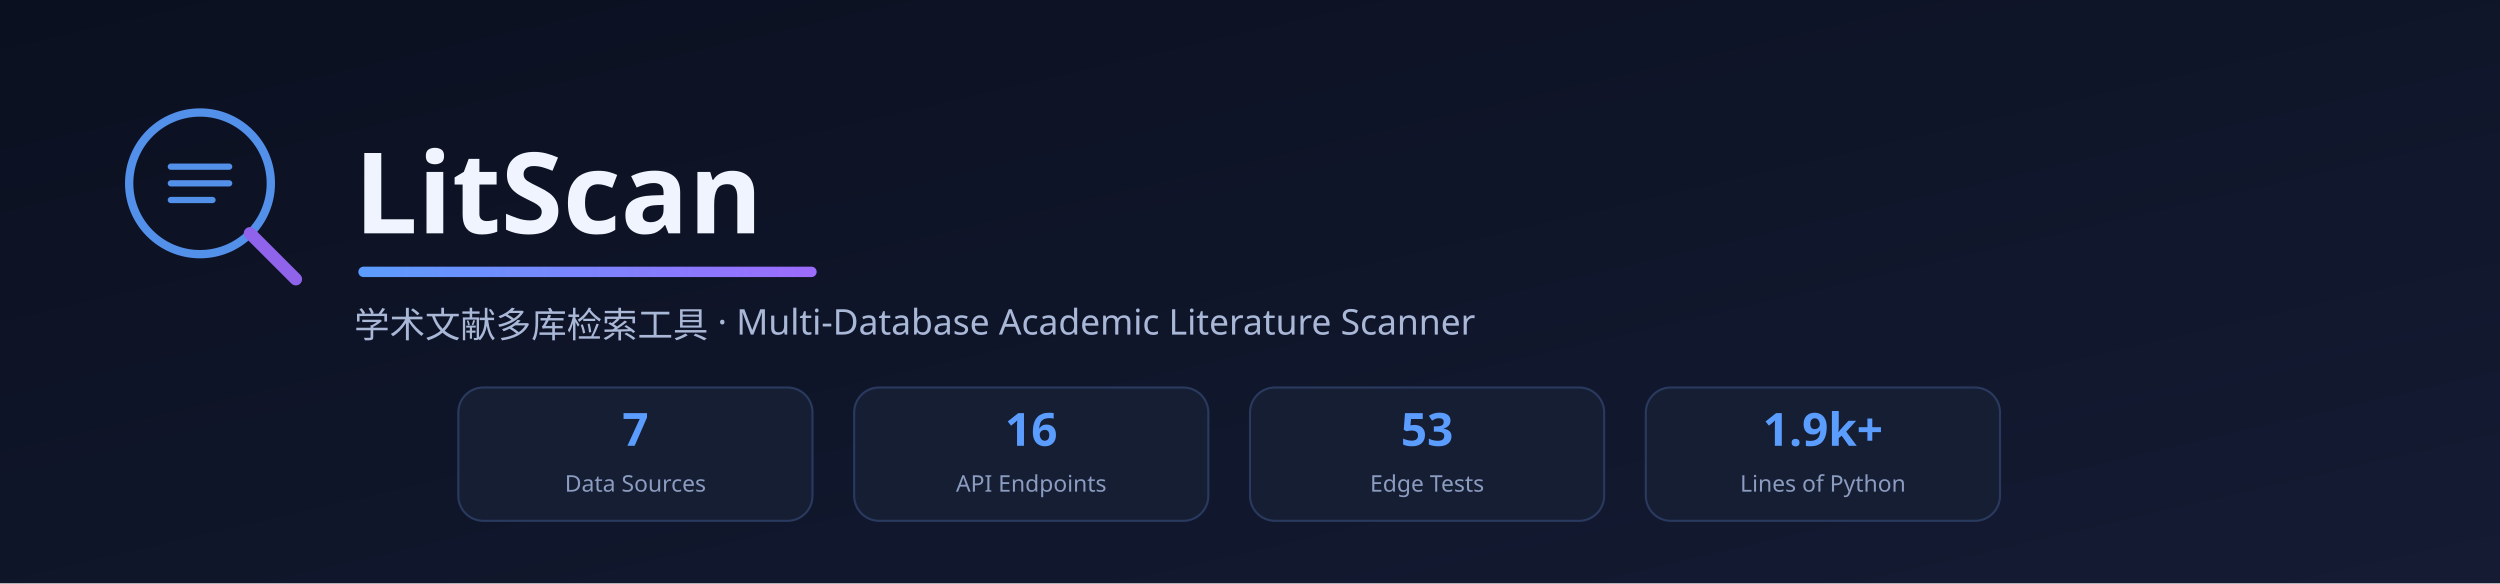
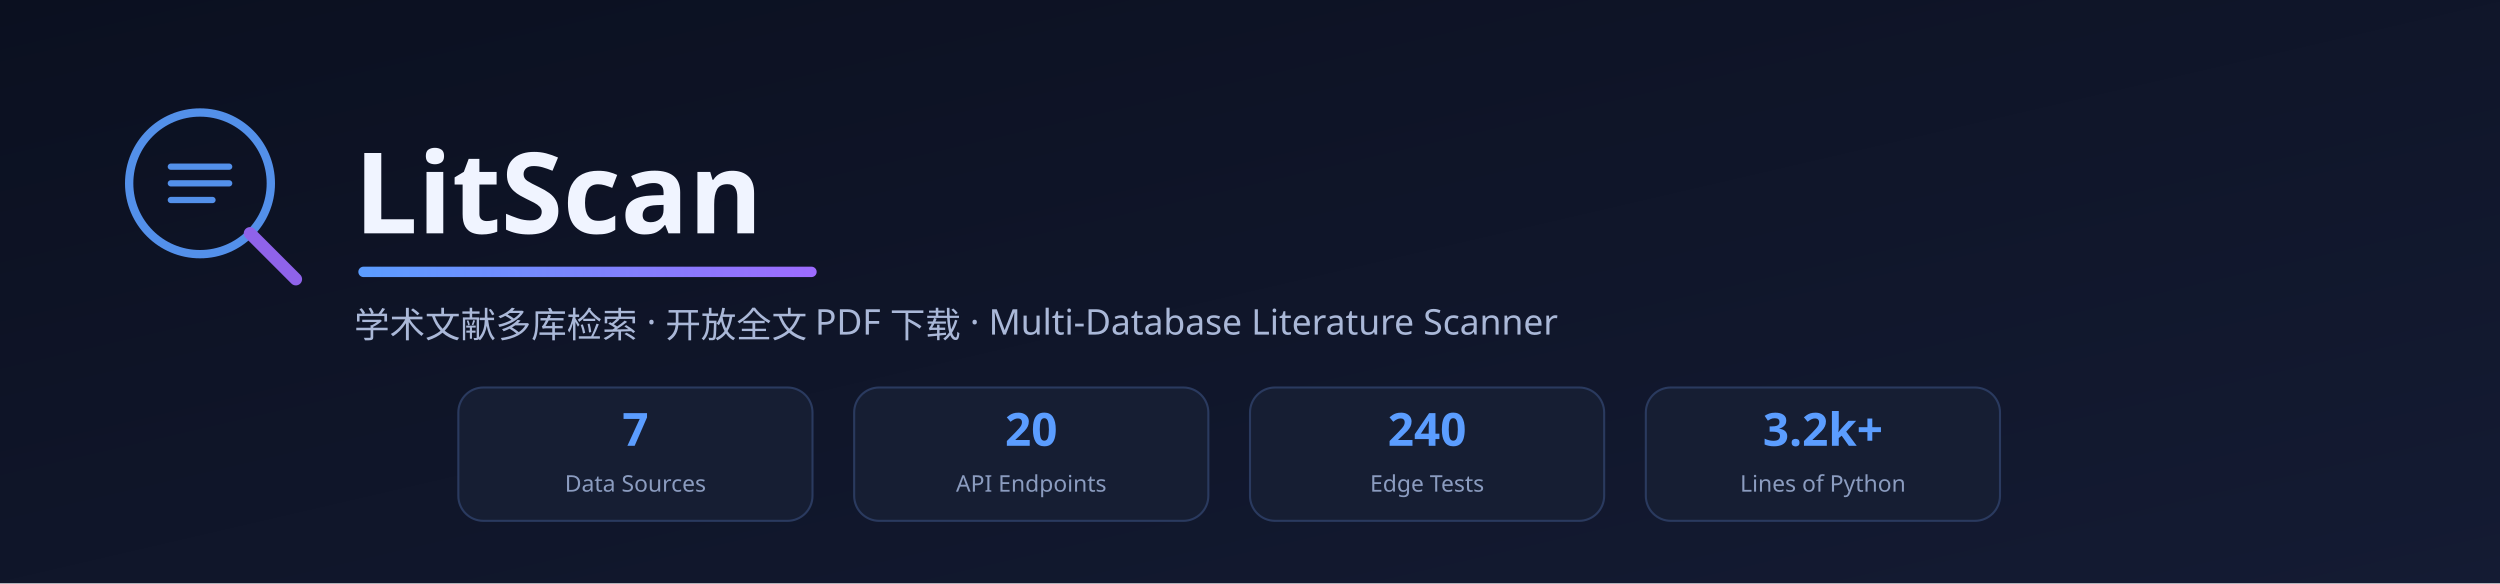
<svg xmlns="http://www.w3.org/2000/svg" viewBox="0 0 1200 280" font-family="'Segoe UI','PingFang SC','Microsoft YaHei',sans-serif">
  <defs>
    <linearGradient id="bg" x1="0" y1="0" x2="1" y2="1">
      <stop offset="0" stop-color="#0b1020" />
      <stop offset="1" stop-color="#141b33" />
    </linearGradient>
    <linearGradient id="accent" x1="0" y1="0" x2="1" y2="0">
      <stop offset="0" stop-color="#5b9dff" />
      <stop offset="1" stop-color="#9d6bff" />
    </linearGradient>
  </defs>
  <rect width="1200" height="280" fill="url(#bg)" />
  <g transform="translate(96,88)" opacity="0.9">
    <circle cx="0" cy="0" r="34" fill="none" stroke="#5b9dff" stroke-width="4" />
    <line x1="24" y1="24" x2="46" y2="46" stroke="#9d6bff" stroke-width="6" stroke-linecap="round" />
    <path d="M -14 -8 L 14 -8 M -14 0 L 14 0 M -14 8 L 6 8" stroke="#5b9dff" stroke-width="3" stroke-linecap="round" />
  </g>
  <text x="170" y="112" font-size="54" font-weight="800" fill="#f0f4ff">LitScan</text>
  <rect x="172" y="128" width="220" height="5" rx="2.5" fill="url(#accent)" />
-   <text x="170" y="162" font-size="17" fill="#aab8d8">学术文献多库检索工具 · Multi-Database Academic Literature Scanner</text>
+   <text x="170" y="162" font-size="17" fill="#aab8d8">学术文献多库检索 · 开放全文 PDF 下载 · Multi-Database Literature Scanner</text>
  <g transform="translate(220,186)">
    <rect x="0" y="0" width="170" height="64" rx="12" fill="#161e33" stroke="#2a3a5f" stroke-width="1" />
    <text x="85" y="28" text-anchor="middle" font-size="22" font-weight="700" fill="#5b9dff">7</text>
    <text x="85" y="50" text-anchor="middle" font-size="11" fill="#8b9cc0">Data Sources</text>
  </g>
  <g transform="translate(410,186)">
    <rect x="0" y="0" width="170" height="64" rx="12" fill="#161e33" stroke="#2a3a5f" stroke-width="1" />
-     <text x="85" y="28" text-anchor="middle" font-size="22" font-weight="700" fill="#5b9dff">16</text>
+     <text x="85" y="28" text-anchor="middle" font-size="22" font-weight="700" fill="#5b9dff">20</text>
    <text x="85" y="50" text-anchor="middle" font-size="11" fill="#8b9cc0">API Endpoints</text>
  </g>
  <g transform="translate(600,186)">
    <rect x="0" y="0" width="170" height="64" rx="12" fill="#161e33" stroke="#2a3a5f" stroke-width="1" />
-     <text x="85" y="28" text-anchor="middle" font-size="22" font-weight="700" fill="#5b9dff">53</text>
+     <text x="85" y="28" text-anchor="middle" font-size="22" font-weight="700" fill="#5b9dff">240</text>
    <text x="85" y="50" text-anchor="middle" font-size="11" fill="#8b9cc0">Edge Tests</text>
  </g>
  <g transform="translate(790,186)">
    <rect x="0" y="0" width="170" height="64" rx="12" fill="#161e33" stroke="#2a3a5f" stroke-width="1" />
-     <text x="85" y="28" text-anchor="middle" font-size="22" font-weight="700" fill="#5b9dff">1.9k+</text>
+     <text x="85" y="28" text-anchor="middle" font-size="22" font-weight="700" fill="#5b9dff">3.2k+</text>
    <text x="85" y="50" text-anchor="middle" font-size="11" fill="#8b9cc0">Lines of Python</text>
  </g>
</svg>
